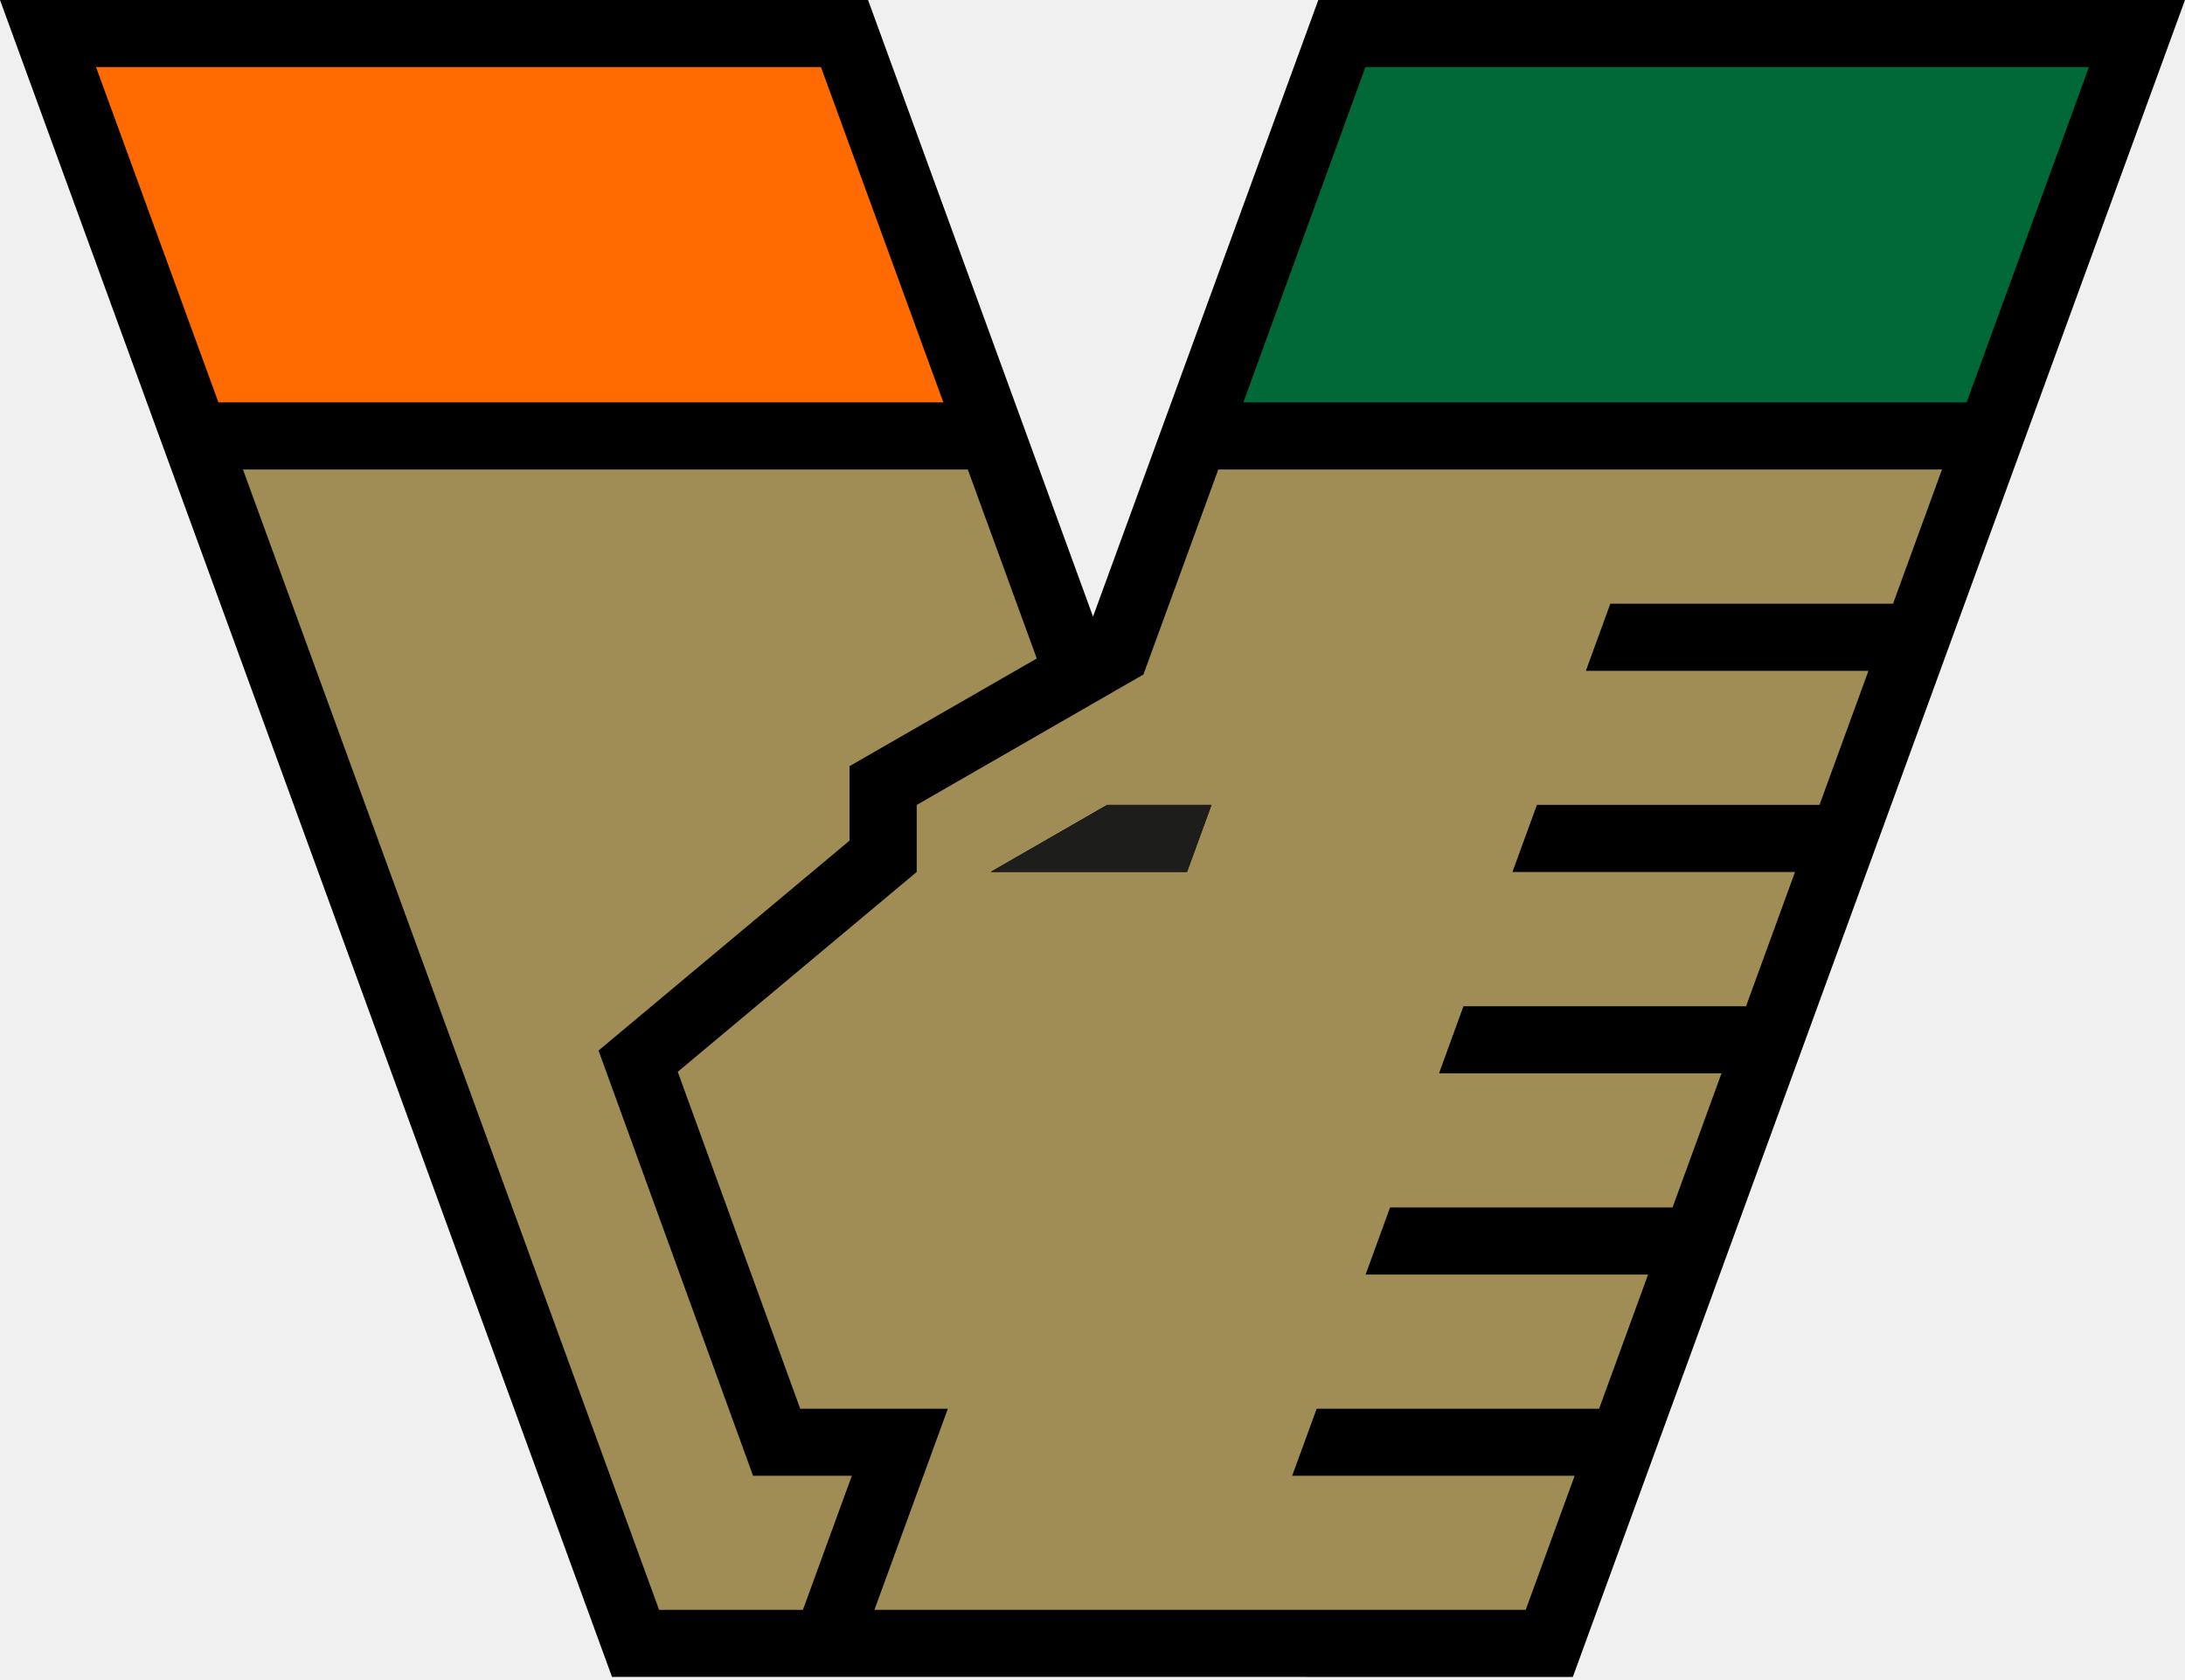
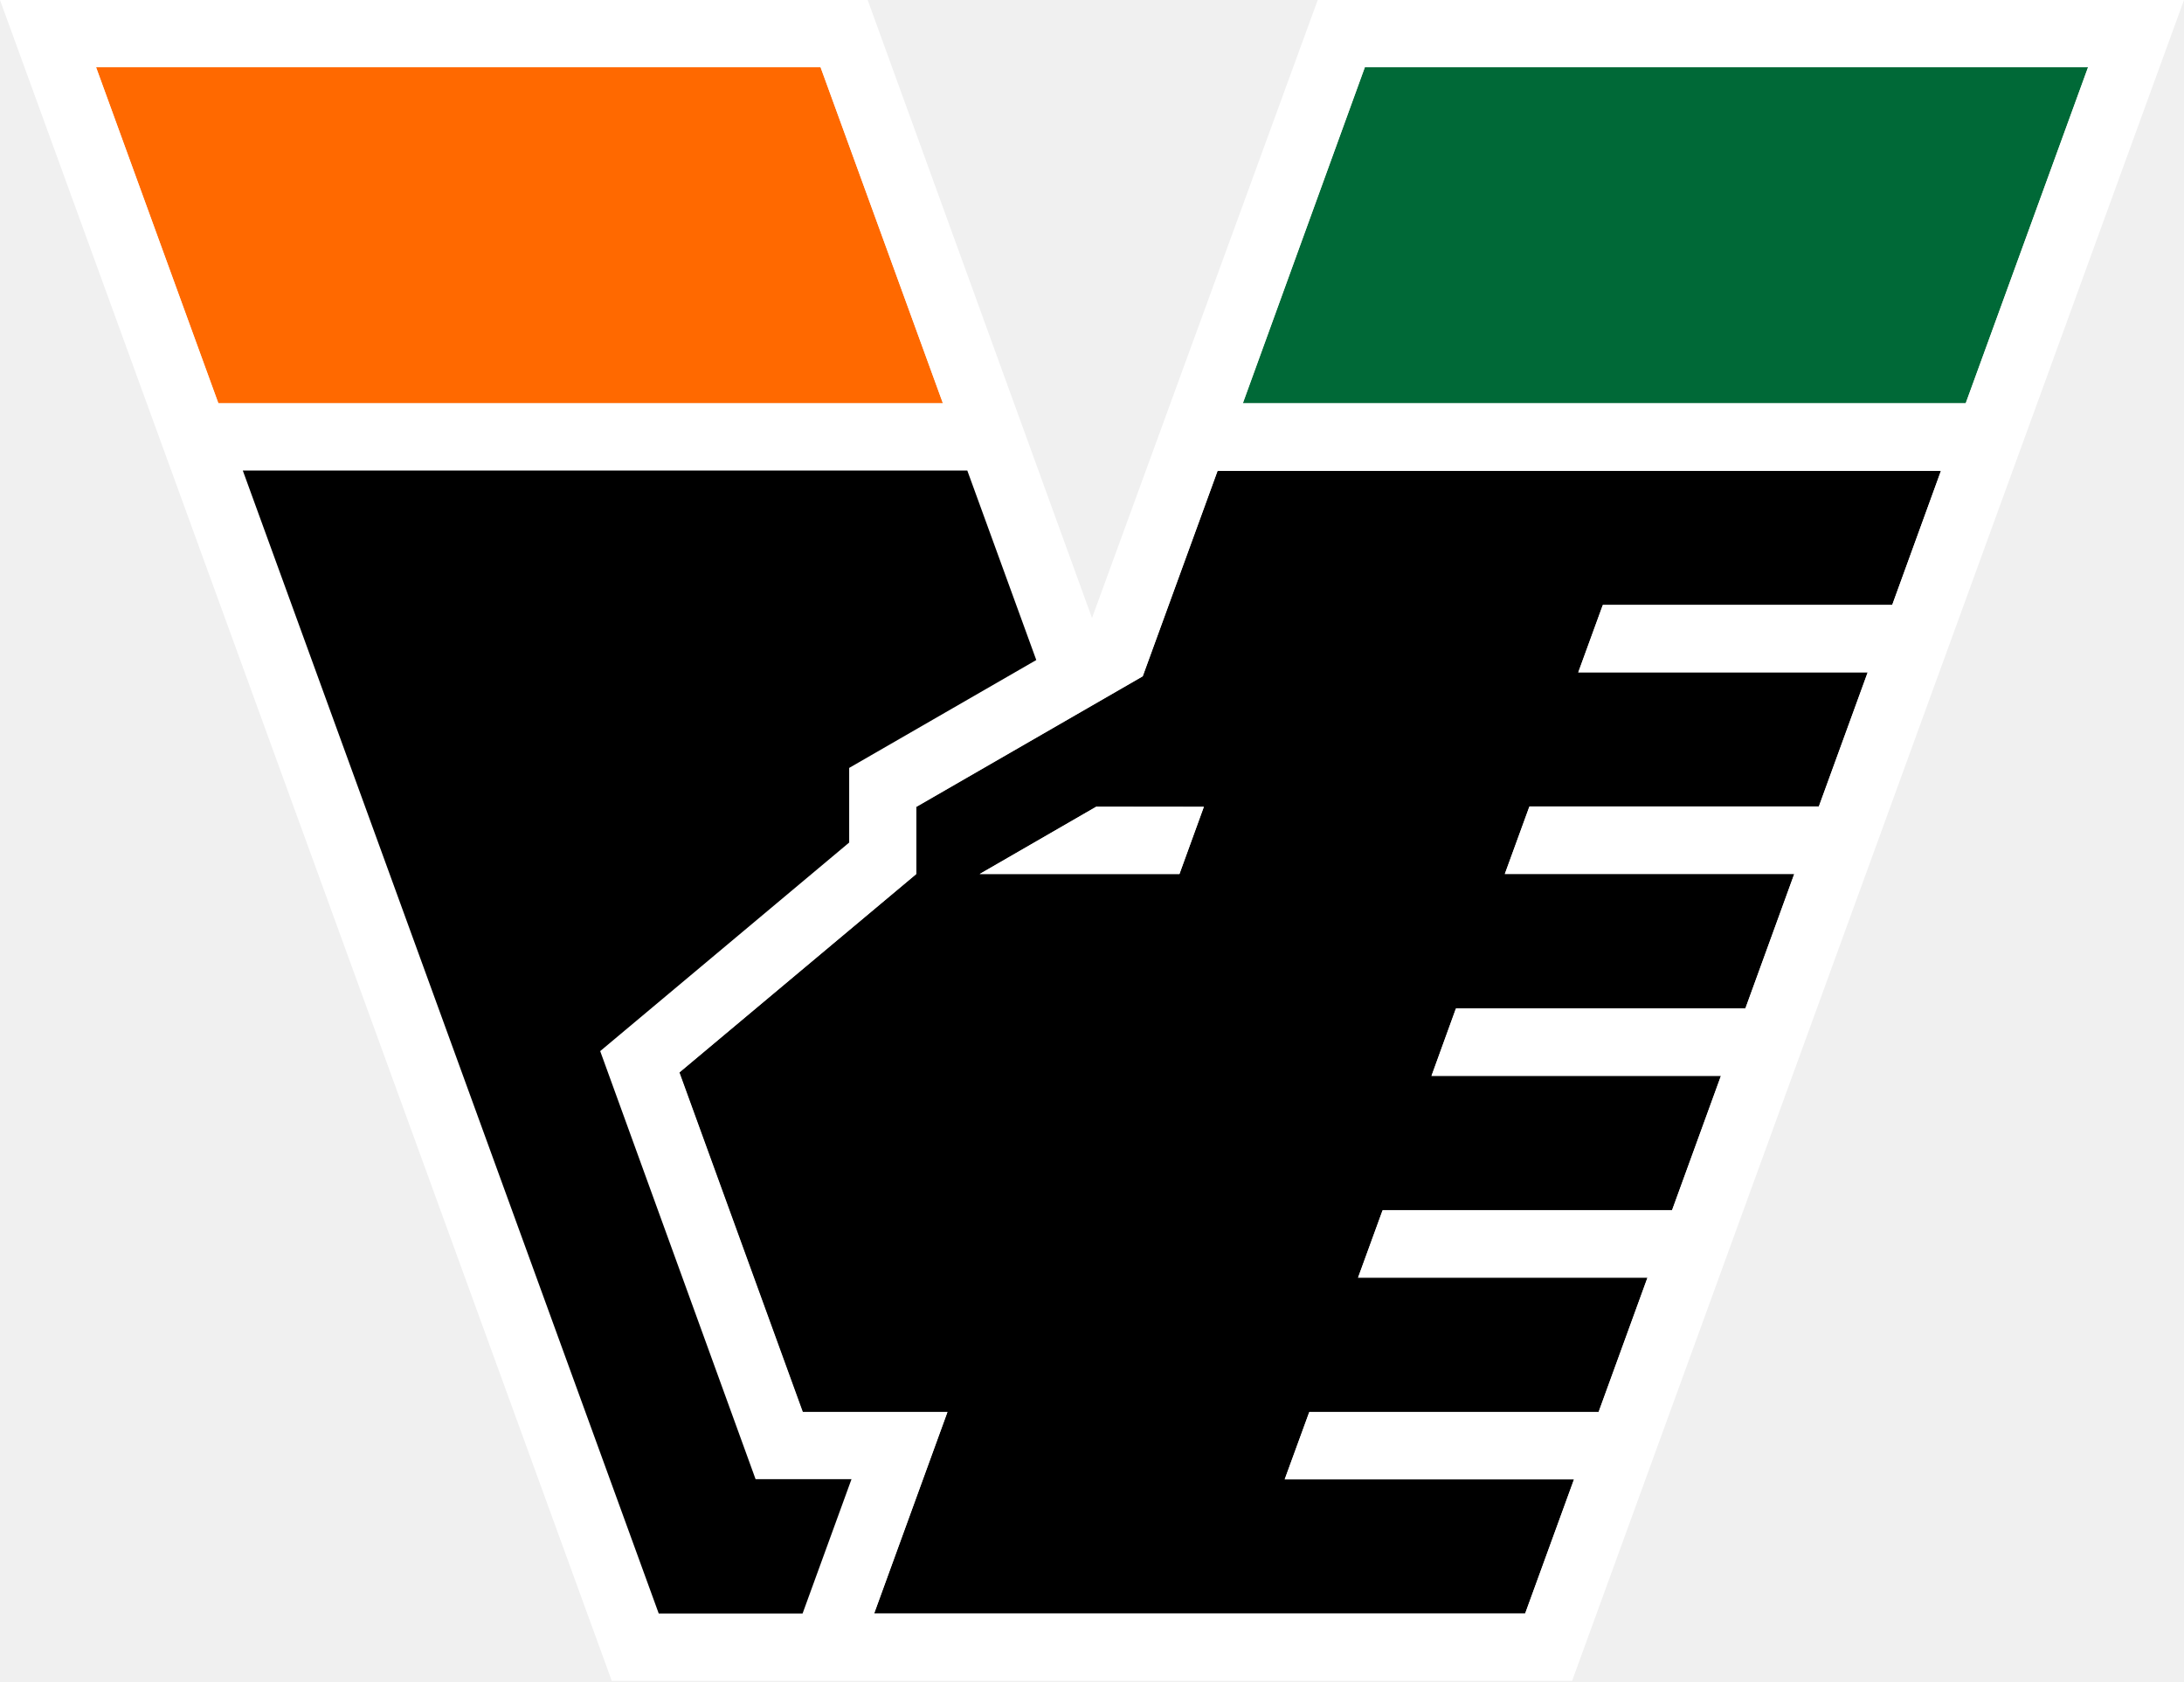
- <svg xmlns="http://www.w3.org/2000/svg" width="700" height="538" viewBox="0 0 700 538" fill="none">
-   <path d="M422.345 0L350.168 197.522L278.095 0H0L196.063 537.166L503.88 537.185L700 0H422.345Z" fill="black" />
-   <path d="M272.158 269.288L191.751 336.527L241.26 472.739H272.904L257.231 515.681H211.144L77.836 150.396H310.054L332.151 210.933C315.741 220.351 272.158 245.429 272.158 245.429V269.298V269.288Z" fill="#A08C55" />
-   <path d="M606.461 193.405L622.144 150.406H390.299L366.31 216.071C366.31 216.071 309.003 249.032 293.702 257.84H293.682V279.316L217.127 343.333L256.36 451.264H303.661L280.139 515.681H488.789L504.464 472.739H413.973L421.819 451.264H512.299L527.993 408.283H437.494L445.34 386.789H535.83L551.514 343.829H461.015L468.842 322.333H559.371L575.065 279.326H484.536L492.382 257.83H582.911L598.586 214.889H508.057L515.894 193.395H606.423L606.461 193.405ZM317.366 279.316L354.678 257.84H388.129H388.111L380.283 279.316H317.356H317.366Z" fill="#A08C55" />
-   <path d="M669.234 21.485L630.03 128.902H398.327L437.437 21.485H669.234Z" fill="#006937" />
-   <path d="M354.678 257.84L317.366 279.316H380.293L388.121 257.85L388.129 257.84H354.678Z" fill="#1D1D1B" />
-   <path d="M302.217 128.901H69.98L30.766 21.485H263.003L302.217 128.901Z" fill="#FF6B00" />
+ <svg xmlns="http://www.w3.org/2000/svg" width="700" height="539" viewBox="0 0 700 539" fill="none">
+   <path d="M669.256 21.527L630.033 129.235H398.318L437.459 21.527H669.256Z" fill="#006937" />
+   <path d="M262.993 21.527L302.216 129.235H69.967L30.785 21.527H262.993Z" fill="#FF6900" />
+   <path d="M622.131 150.798L606.45 193.93H513.681L505.821 215.498H598.589L582.908 258.547H490.14L482.279 280.114H575.048L559.366 323.246H466.598L458.779 344.812H551.547L535.866 387.904H443.097L435.237 409.47H528.004L512.323 452.562H419.597L411.736 474.087H504.463L488.782 517.138H280.116L303.616 452.562H257.232L217.68 343.743L293.615 280.154V258.63L366.216 216.773L390.211 150.922H622.049L622.131 150.798ZM378.028 280.073L385.848 258.547H351.317L313.987 280.073H378.028Z" fill="black" />
+   <path d="M700 0L503.886 538.623H196.073L0 0H278.098L350.001 198.048L422.354 0H700ZM630.033 129.234L669.256 21.525H437.459L398.359 129.234H630.074H630.033ZM606.45 193.933L622.131 150.8H390.293L366.298 216.651L293.698 258.507V280.033L217.763 343.621L257.314 452.44H303.698L280.198 517.016H488.864L504.545 473.965H411.818L419.679 452.44H512.406L528.086 409.348H435.319L443.179 387.782H535.948L551.629 344.691H458.86L466.68 323.124H559.448L575.129 279.992H482.361L490.223 258.426H582.99L598.671 215.375H505.903L513.764 193.809H606.533L606.45 193.933ZM332.137 211.506L310.037 150.8H77.828L211.136 517.057H257.232L272.912 474.006H242.209L192.369 336.83L272.172 269.99V246.078L332.178 211.506L332.137 211.506ZM302.216 129.234L262.993 21.525H30.786L70.008 129.234H302.258H302.216Z" fill="white" />
+   <path d="M385.848 258.551L378.028 280.077H314.028L351.359 258.51L385.848 258.551Z" fill="white" />
+   <path d="M310.037 150.798L332.138 211.505L272.172 246.077V269.989L192.369 336.828L242.168 474.005H272.913L257.232 517.056H211.137L77.828 150.798H310.037Z" fill="black" />
</svg>
